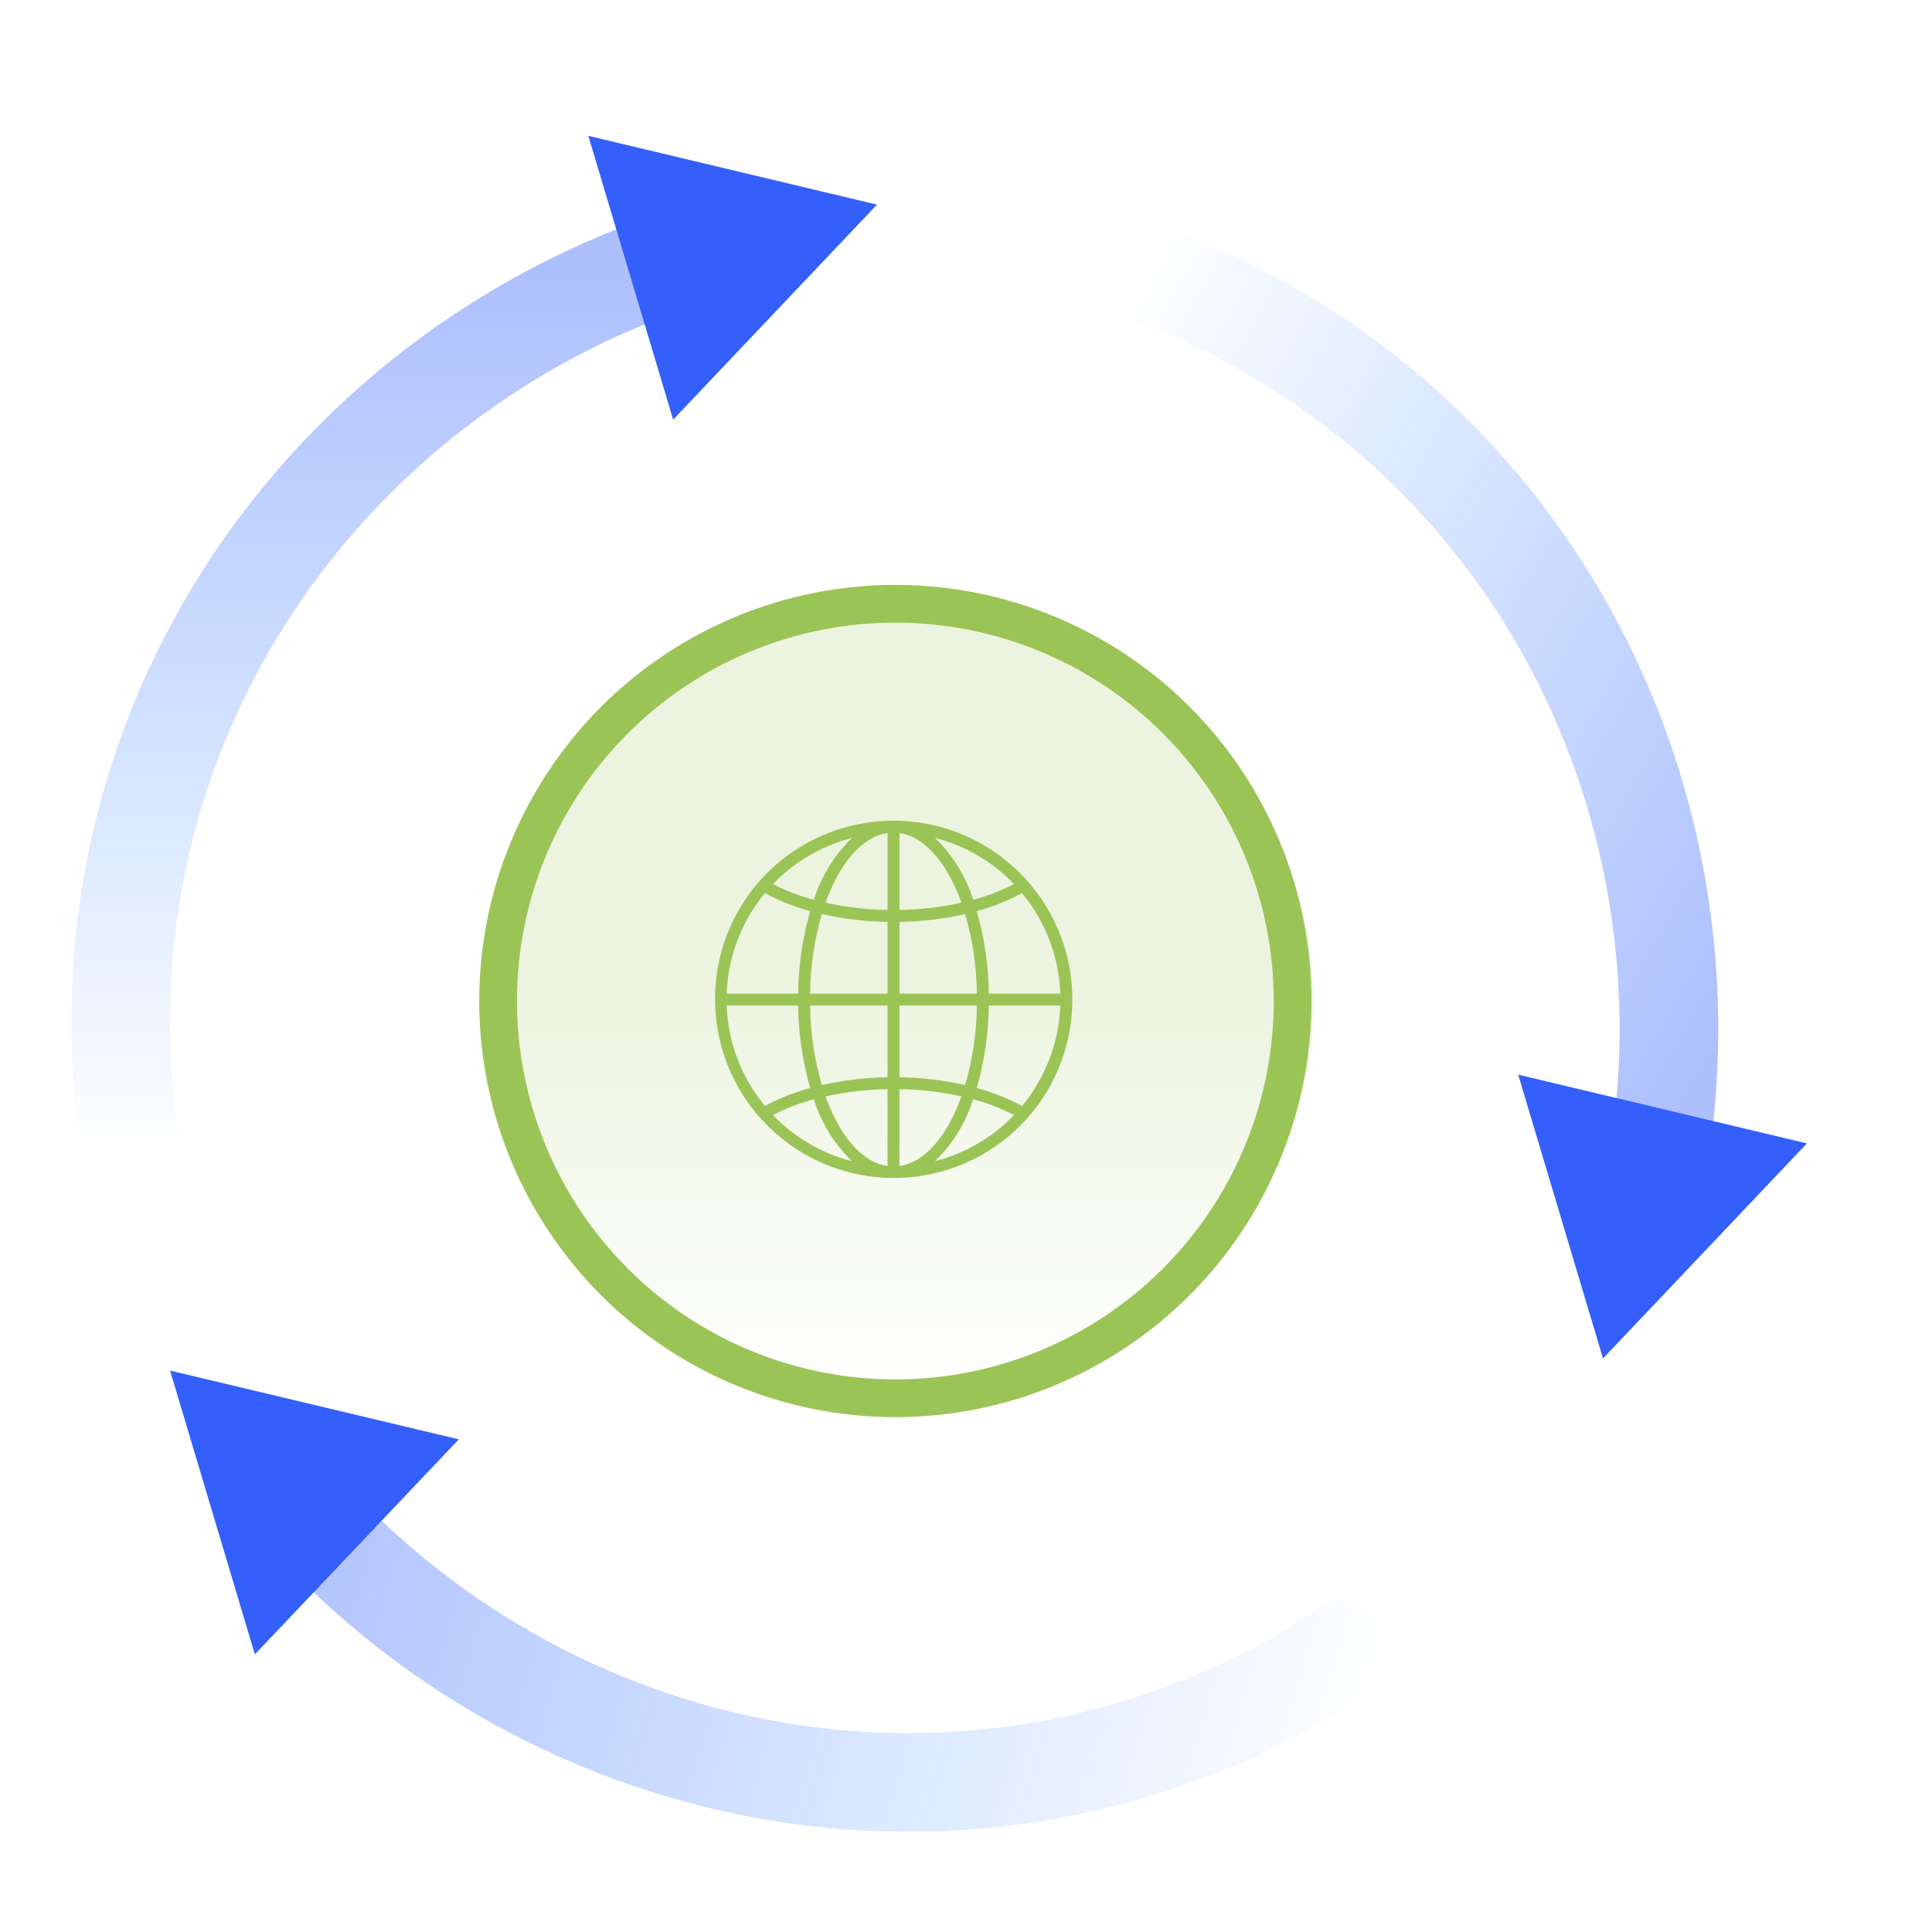
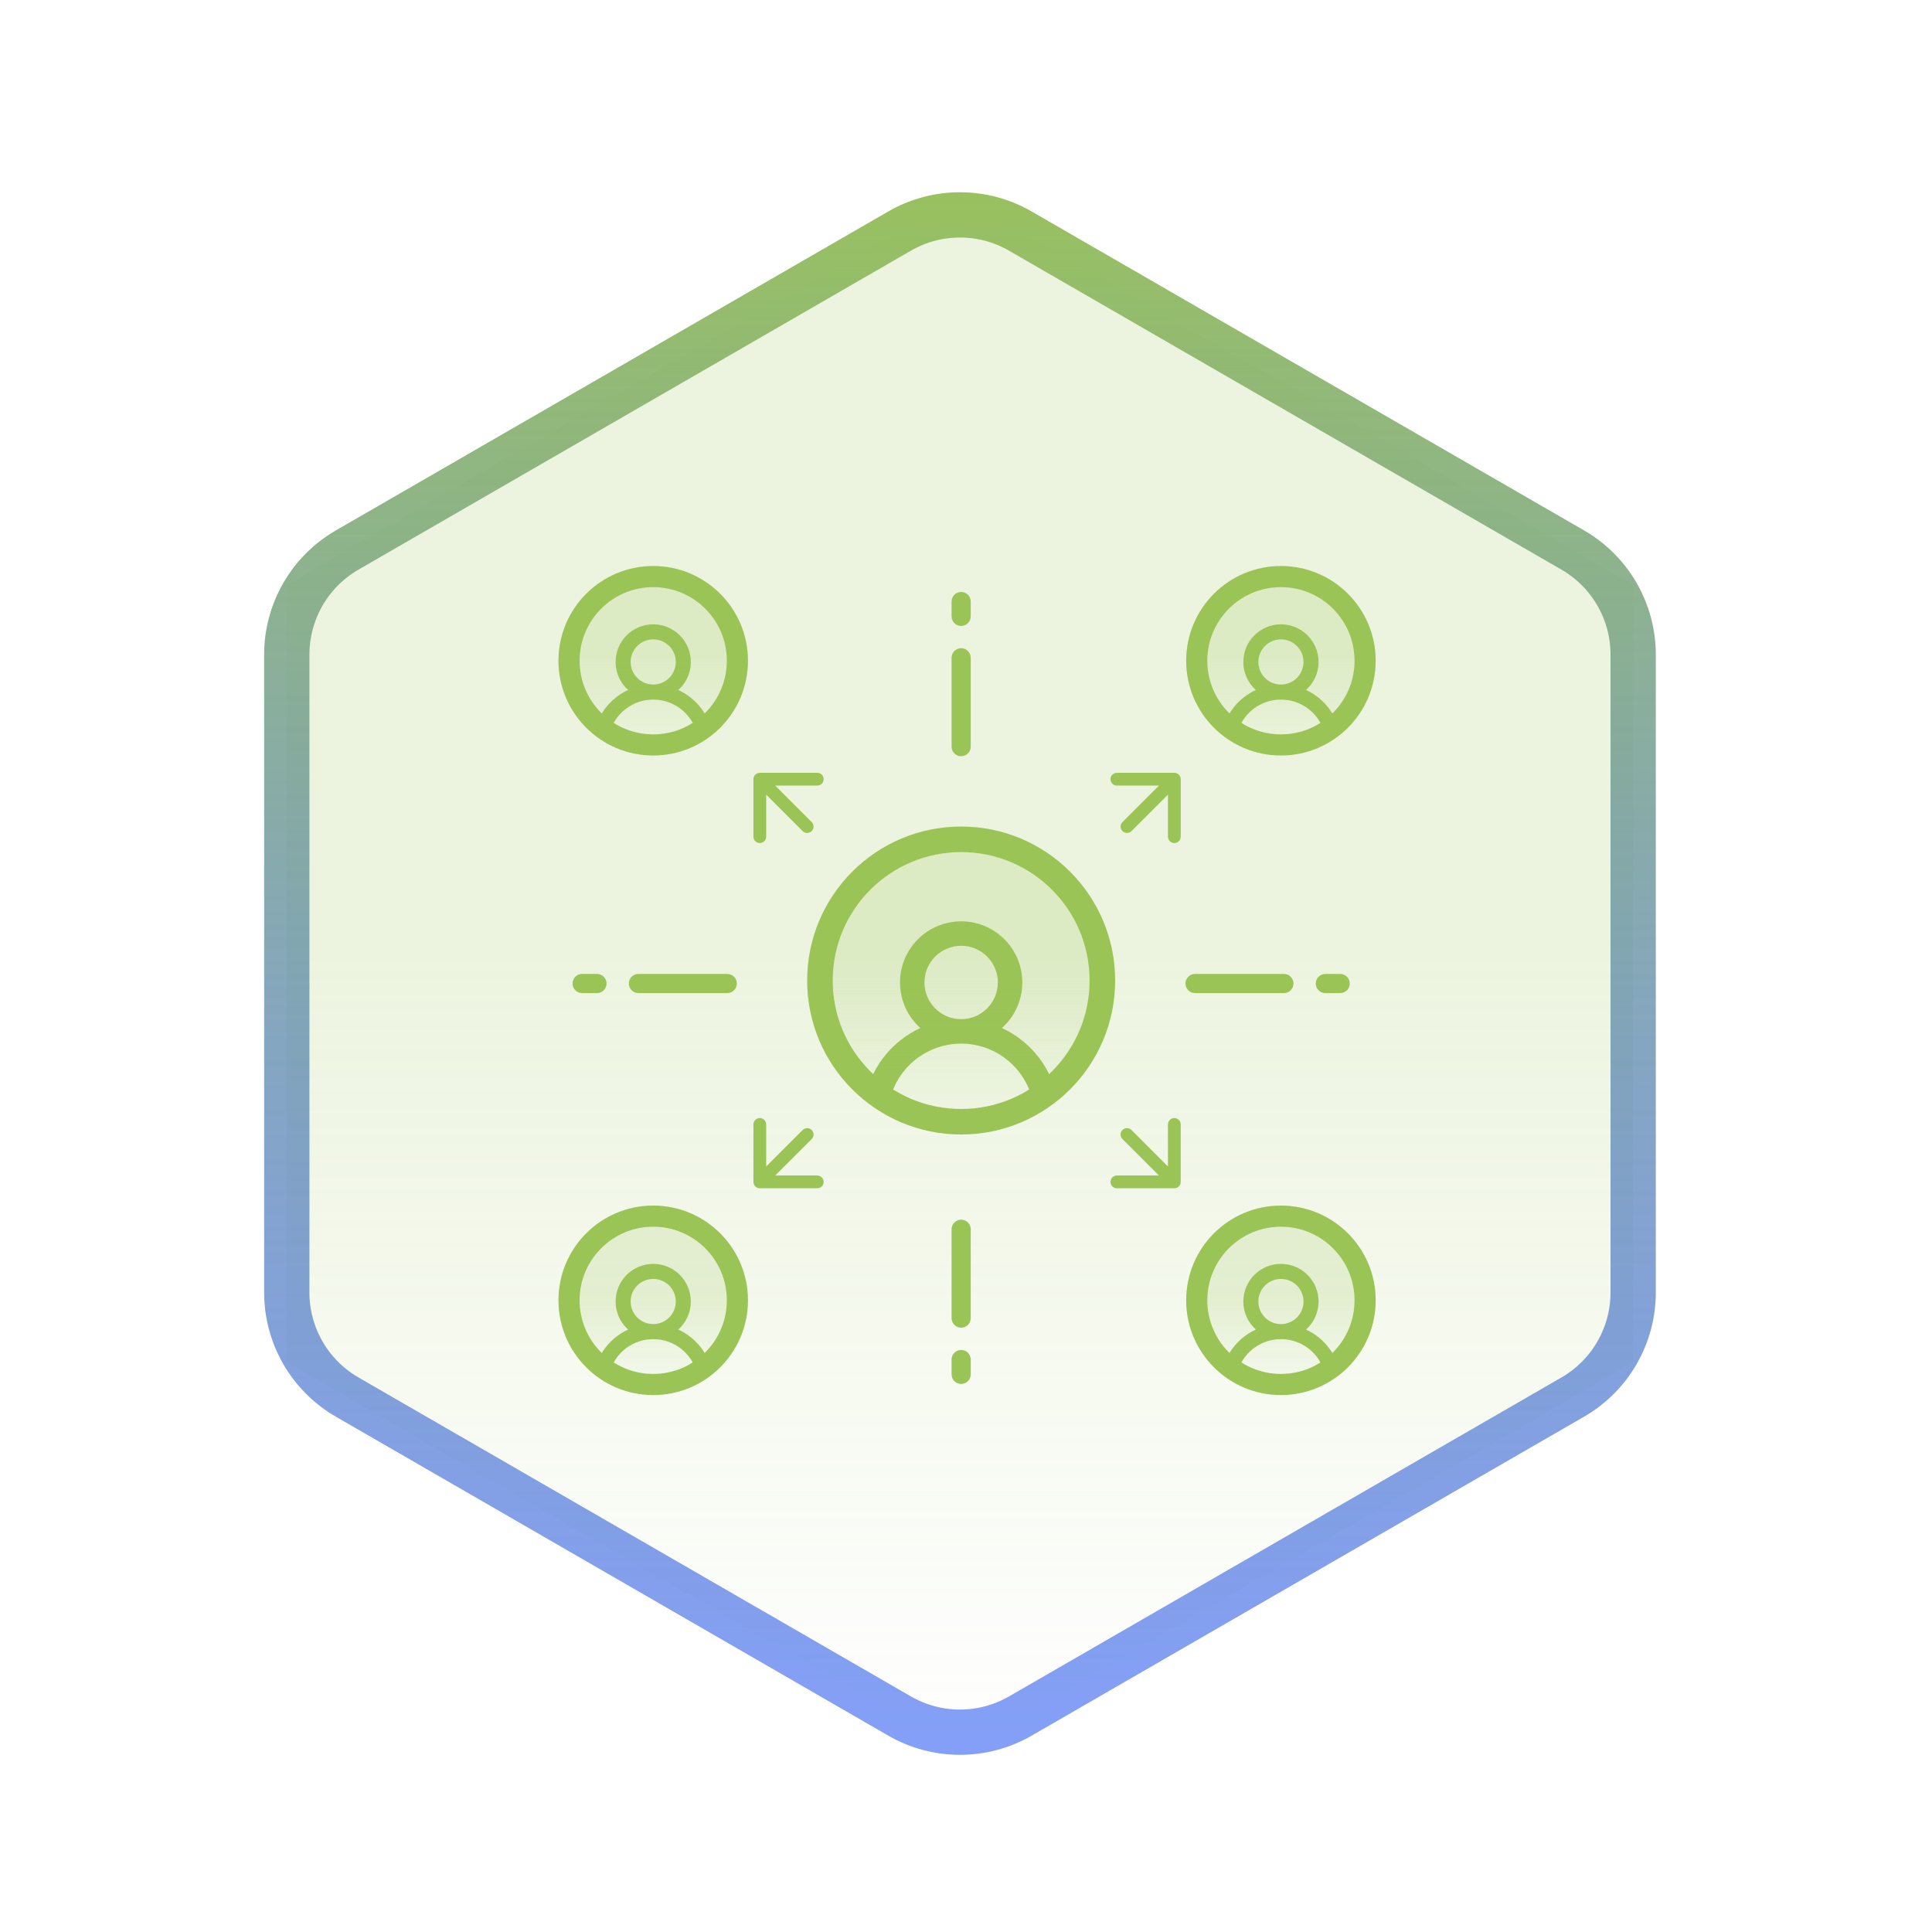
<svg xmlns="http://www.w3.org/2000/svg" width="128" height="128" viewBox="0 0 128 128" fill="none">
-   <path d="M33 66.324C33 73.233 35.845 79.86 40.908 84.746C45.972 89.631 52.839 92.376 60 92.376C67.161 92.376 74.028 89.631 79.092 84.746C84.155 79.86 87 73.233 87 66.324C87 59.414 84.155 52.788 79.092 47.902C74.028 43.016 67.161 40.271 60 40.271C52.839 40.271 45.972 43.016 40.908 47.902C35.845 52.788 33 59.414 33 66.324Z" fill="url(#paint0_linear)" fill-opacity="0.19" />
-   <path d="M33 66.32C33 69.776 33.681 73.198 35.004 76.391C36.326 79.585 38.265 82.486 40.709 84.93C43.153 87.374 46.054 89.313 49.248 90.635C52.441 91.958 55.863 92.639 59.319 92.639C62.776 92.639 66.198 91.958 69.391 90.635C72.585 89.313 75.486 87.374 77.93 84.93C80.374 82.486 82.313 79.585 83.635 76.391C84.958 73.198 85.639 69.776 85.639 66.32C85.639 59.339 82.866 52.645 77.93 47.709C72.994 42.773 66.3 40 59.319 40C52.339 40 45.645 42.773 40.709 47.709C35.773 52.645 33 59.339 33 66.32V66.32Z" stroke="#9BC456" stroke-width="2.5" />
-   <path d="M59.196 54.373C58.771 54.373 58.347 54.396 57.925 54.441C57.539 54.481 57.157 54.546 56.78 54.624C56.707 54.639 56.634 54.656 56.561 54.672C54.341 55.178 52.313 56.313 50.722 57.942C50.574 58.093 50.429 58.25 50.288 58.41C45.989 63.345 46.505 70.831 51.44 75.129C56.165 79.245 63.276 78.971 67.671 74.504C67.819 74.353 67.964 74.196 68.105 74.036C70.002 71.875 71.047 69.098 71.046 66.223C71.046 59.678 65.74 54.373 59.196 54.373ZM51.249 58.534C51.311 58.47 51.376 58.407 51.44 58.345C51.513 58.273 51.586 58.2 51.661 58.13C51.727 58.068 51.795 58.009 51.863 57.949C51.939 57.881 52.015 57.814 52.093 57.749C52.162 57.691 52.232 57.635 52.303 57.579C52.382 57.516 52.461 57.452 52.542 57.392C52.614 57.337 52.687 57.285 52.76 57.234C52.842 57.175 52.924 57.115 53.008 57.061C53.082 57.01 53.158 56.961 53.234 56.913C53.318 56.858 53.403 56.805 53.489 56.755C53.566 56.708 53.644 56.663 53.722 56.619C53.809 56.569 53.897 56.52 53.985 56.473C54.064 56.431 54.143 56.389 54.222 56.349C54.312 56.304 54.403 56.26 54.495 56.217C54.574 56.179 54.656 56.142 54.737 56.106C54.83 56.067 54.924 56.027 55.018 55.988C55.1 55.954 55.181 55.921 55.264 55.89C55.359 55.853 55.456 55.819 55.553 55.785C55.635 55.757 55.718 55.728 55.802 55.701C55.9 55.669 55.999 55.64 56.099 55.611C56.182 55.587 56.264 55.562 56.348 55.539C56.38 55.531 56.412 55.524 56.444 55.516C55.275 56.651 54.407 58.06 53.92 59.615C52.982 59.368 52.075 59.019 51.213 58.574C51.226 58.56 51.237 58.546 51.249 58.534ZM50.681 59.17C51.63 59.684 52.636 60.085 53.678 60.363C53.167 62.141 52.899 63.979 52.881 65.828H48.145C48.231 63.389 49.123 61.048 50.681 59.17ZM50.681 73.276C49.123 71.398 48.231 69.057 48.145 66.618H52.881C52.899 68.467 53.167 70.306 53.678 72.083C52.636 72.361 51.63 72.762 50.681 73.276ZM56.346 76.908C56.266 76.888 56.184 76.862 56.101 76.838C56.001 76.809 55.901 76.779 55.802 76.748C55.719 76.721 55.637 76.692 55.555 76.663C55.458 76.629 55.36 76.595 55.264 76.558C55.182 76.527 55.101 76.494 55.02 76.461C54.925 76.422 54.831 76.382 54.737 76.343C54.657 76.307 54.577 76.27 54.497 76.233C54.405 76.189 54.313 76.145 54.22 76.099C54.141 76.06 54.062 76.02 53.983 75.977C53.894 75.929 53.806 75.88 53.717 75.83C53.638 75.786 53.563 75.741 53.487 75.695C53.4 75.643 53.315 75.589 53.229 75.534C53.154 75.487 53.079 75.438 53.005 75.388C52.921 75.331 52.838 75.272 52.755 75.213C52.683 75.161 52.611 75.109 52.54 75.055C52.458 74.993 52.378 74.93 52.298 74.866C52.228 74.81 52.158 74.755 52.09 74.697C52.011 74.632 51.935 74.564 51.858 74.496C51.791 74.436 51.724 74.377 51.658 74.316C51.583 74.246 51.51 74.173 51.436 74.101C51.372 74.038 51.308 73.976 51.245 73.911C51.234 73.899 51.223 73.886 51.211 73.875C52.073 73.429 52.98 73.08 53.918 72.833C54.406 74.388 55.273 75.797 56.442 76.932C56.41 76.924 56.378 76.917 56.346 76.908ZM58.801 77.252C57.111 77.012 55.629 75.248 54.697 72.643C56.044 72.341 57.42 72.179 58.801 72.159V77.252ZM58.801 71.37C57.336 71.389 55.877 71.563 54.449 71.889C53.953 70.175 53.691 68.402 53.671 66.618H58.801V71.37ZM58.801 65.828H53.671C53.691 64.044 53.953 62.271 54.449 60.557C55.877 60.883 57.336 61.057 58.801 61.077V65.828ZM58.801 60.287C57.42 60.267 56.044 60.105 54.697 59.803C55.629 57.198 57.111 55.434 58.801 55.194V60.287ZM67.711 59.17C69.269 61.048 70.161 63.389 70.247 65.828H65.511C65.493 63.979 65.224 62.141 64.713 60.363C65.756 60.085 66.762 59.684 67.711 59.17ZM62.043 55.538C62.126 55.558 62.208 55.584 62.29 55.608C62.39 55.637 62.49 55.667 62.589 55.699C62.673 55.725 62.755 55.754 62.837 55.783C62.934 55.817 63.031 55.851 63.127 55.888C63.209 55.919 63.29 55.952 63.372 55.985C63.466 56.025 63.561 56.064 63.654 56.103C63.735 56.139 63.815 56.176 63.895 56.213C63.987 56.257 64.078 56.301 64.171 56.347C64.25 56.386 64.329 56.426 64.408 56.469C64.498 56.517 64.586 56.566 64.674 56.616C64.754 56.66 64.829 56.705 64.905 56.751C64.992 56.803 65.077 56.857 65.162 56.912C65.237 56.959 65.312 57.008 65.386 57.058C65.47 57.115 65.553 57.174 65.636 57.233C65.709 57.285 65.781 57.337 65.852 57.391C65.934 57.452 66.013 57.516 66.094 57.58C66.163 57.635 66.233 57.69 66.302 57.748C66.38 57.813 66.457 57.882 66.533 57.95C66.6 58.009 66.668 58.068 66.734 58.129C66.809 58.199 66.882 58.273 66.956 58.345C67.019 58.407 67.084 58.47 67.146 58.534C67.158 58.546 67.169 58.559 67.18 58.571C66.319 59.016 65.411 59.365 64.474 59.613C63.985 58.057 63.117 56.649 61.946 55.514C61.978 55.522 62.011 55.529 62.043 55.538ZM59.591 55.194C61.281 55.434 62.763 57.198 63.695 59.803C62.347 60.105 60.972 60.267 59.591 60.287V55.194ZM59.591 61.077C61.056 61.057 62.515 60.883 63.943 60.557C64.439 62.271 64.701 64.044 64.721 65.828H59.591V61.077ZM59.591 66.618H64.721C64.701 68.402 64.439 70.175 63.943 71.889C62.515 71.563 61.056 71.389 59.591 71.37V66.618ZM59.591 77.252V72.159C60.972 72.179 62.347 72.341 63.695 72.643C62.763 75.248 61.281 77.012 59.591 77.252ZM67.143 73.912C67.08 73.976 67.016 74.038 66.953 74.101C66.879 74.173 66.805 74.246 66.73 74.317C66.665 74.378 66.597 74.435 66.53 74.496C66.453 74.564 66.377 74.632 66.299 74.698C66.23 74.755 66.159 74.811 66.089 74.867C66.01 74.93 65.931 74.994 65.85 75.055C65.778 75.109 65.705 75.161 65.631 75.213C65.549 75.271 65.467 75.331 65.384 75.385C65.309 75.436 65.234 75.485 65.158 75.533C65.073 75.588 64.988 75.64 64.902 75.691C64.823 75.737 64.748 75.782 64.67 75.827C64.583 75.877 64.495 75.925 64.406 75.973C64.327 76.015 64.248 76.056 64.169 76.097C64.079 76.142 63.988 76.186 63.897 76.229C63.818 76.266 63.736 76.304 63.655 76.339C63.562 76.379 63.468 76.418 63.374 76.458C63.292 76.491 63.211 76.524 63.129 76.555C63.032 76.592 62.935 76.627 62.838 76.66C62.756 76.689 62.674 76.718 62.59 76.745C62.492 76.777 62.393 76.806 62.292 76.835C62.21 76.859 62.127 76.884 62.043 76.906C62.011 76.915 61.979 76.921 61.947 76.93C63.117 75.794 63.984 74.385 64.472 72.83C65.409 73.078 66.317 73.427 67.178 73.872C67.165 73.886 67.154 73.9 67.143 73.912ZM67.711 73.276C66.762 72.762 65.756 72.361 64.713 72.083C65.224 70.306 65.493 68.467 65.511 66.618H70.247C70.161 69.057 69.269 71.398 67.711 73.276Z" fill="#9BC456" />
-   <path opacity="0.4" d="M8.785 76.733C8.25 73.735 7.987 70.694 8 67.649C8 44.992 22.474 25.643 42.856 17.914" stroke="url(#paint1_linear)" stroke-width="6.535" stroke-linecap="round" />
-   <path opacity="0.4" d="M75.533 17.914C78.405 18.926 81.18 20.196 83.824 21.709C103.539 32.869 113.246 54.998 109.931 76.541" stroke="url(#paint2_linear)" stroke-width="6.535" stroke-linecap="round" />
-   <path opacity="0.4" d="M89.001 109.432C86.464 111.116 83.779 112.567 80.98 113.767C60.197 122.786 36.685 117.213 21.481 101.594" stroke="url(#paint3_linear)" stroke-width="6.535" stroke-linecap="round" />
-   <path d="M58.105 13.557L38.978 9L44.598 27.802L58.105 13.555V13.557ZM119.712 75.753L100.585 71.2L106.203 90L119.71 75.757L119.712 75.753ZM30.395 95.359L11.268 90.806L16.886 109.606L30.392 95.364L30.395 95.359Z" fill="#345FFA" />
+   <path fill-rule="evenodd" clip-rule="evenodd" d="M63.6 13L108.201 38.75V90.25L63.6 116L19 90.25V38.75L63.6 13Z" fill="url(#paint0_linear)" fill-opacity="0.19" />
+   <path fill-rule="evenodd" clip-rule="evenodd" d="M59.6 15.309C62.075 13.88 65.125 13.88 67.6 15.309L104.201 36.441C106.676 37.87 108.201 40.511 108.201 43.369V85.631C108.201 88.489 106.676 91.13 104.201 92.559L67.6 113.691C65.125 115.12 62.075 115.12 59.6 113.691L23 92.559C20.525 91.13 19 88.489 19 85.631V43.369C19 40.511 20.525 37.87 23 36.441L59.6 15.309Z" stroke="url(#paint1_linear)" stroke-width="3" />
+   <path fill-rule="evenodd" clip-rule="evenodd" d="M67.73 65.091C67.73 66.291 67.209 67.368 66.38 68.11C68.134 68.915 69.466 70.48 69.956 72.383H68.263C67.596 70.495 65.795 69.143 63.679 69.143C61.562 69.143 59.761 70.495 59.094 72.383H57.401C57.891 70.48 59.224 68.915 60.977 68.11C60.149 67.368 59.628 66.291 59.628 65.091C59.628 62.854 61.441 61.041 63.679 61.041C65.916 61.041 67.73 62.854 67.73 65.091ZM63.679 67.522C65.021 67.522 66.109 66.434 66.109 65.091C66.109 63.749 65.021 62.661 63.679 62.661C62.336 62.661 61.248 63.749 61.248 65.091C61.248 66.434 62.336 67.522 63.679 67.522Z" fill="#9BC456" />
+   <circle cx="63.679" cy="64.963" r="10.201" fill="url(#paint2_linear)" fill-opacity="0.19" />
+   <circle cx="63.679" cy="64.963" r="9.355" stroke="#9BC456" stroke-width="1.692" />
+   <path fill-rule="evenodd" clip-rule="evenodd" d="M45.77 86.228C45.77 86.966 45.45 87.629 44.94 88.086C46.019 88.582 46.839 89.544 47.141 90.716H46.099C45.688 89.554 44.58 88.721 43.278 88.721C41.975 88.721 40.867 89.554 40.456 90.716H39.415C39.716 89.544 40.536 88.582 41.615 88.086C41.105 87.629 40.785 86.966 40.785 86.228C40.785 84.852 41.901 83.735 43.278 83.735C44.654 83.735 45.77 84.852 45.77 86.228ZM43.278 87.724C44.104 87.724 44.773 87.054 44.773 86.228C44.773 85.402 44.104 84.733 43.278 84.733C42.452 84.733 41.782 85.402 41.782 86.228C41.782 87.054 42.452 87.724 43.278 87.724Z" fill="#9BC456" />
+   <circle cx="43.277" cy="86.15" r="6.277" fill="url(#paint3_linear)" fill-opacity="0.19" />
+   <circle cx="43.277" cy="86.15" r="5.577" stroke="#9BC456" stroke-width="1.4" />
+   <path fill-rule="evenodd" clip-rule="evenodd" d="M87.358 86.228C87.358 86.966 87.038 87.629 86.528 88.086C87.607 88.582 88.427 89.544 88.728 90.716H87.687C87.276 89.554 86.168 88.721 84.865 88.721C83.563 88.721 82.455 89.554 82.044 90.716H81.002C81.304 89.544 82.124 88.582 83.203 88.086C82.693 87.629 82.373 86.966 82.373 86.228C82.373 84.852 83.489 83.735 84.865 83.735C86.242 83.735 87.358 84.852 87.358 86.228ZM84.865 87.724C85.692 87.724 86.361 87.054 86.361 86.228C86.361 85.402 85.692 84.733 84.865 84.733C84.039 84.733 83.37 85.402 83.37 86.228C83.37 87.054 84.039 87.724 84.865 87.724Z" fill="#9BC456" />
+   <circle cx="84.865" cy="86.15" r="6.277" fill="url(#paint4_linear)" fill-opacity="0.19" />
+   <circle cx="84.865" cy="86.15" r="5.577" stroke="#9BC456" stroke-width="1.4" />
+   <path fill-rule="evenodd" clip-rule="evenodd" d="M45.77 43.856C45.77 44.594 45.45 45.257 44.94 45.713C46.019 46.209 46.839 47.172 47.141 48.343H46.099C45.688 47.181 44.58 46.349 43.278 46.349C41.975 46.349 40.867 47.181 40.456 48.343H39.415C39.716 47.172 40.536 46.209 41.615 45.713C41.105 45.257 40.785 44.594 40.785 43.856C40.785 42.479 41.901 41.363 43.278 41.363C44.654 41.363 45.77 42.479 45.77 43.856ZM43.278 45.352C44.104 45.352 44.773 44.682 44.773 43.856C44.773 43.03 44.104 42.36 43.278 42.36C42.452 42.36 41.782 43.03 41.782 43.856C41.782 44.682 42.452 45.352 43.278 45.352Z" fill="#9BC456" />
+   <circle cx="43.277" cy="43.777" r="6.277" fill="url(#paint5_linear)" fill-opacity="0.19" />
+   <circle cx="43.277" cy="43.777" r="5.577" stroke="#9BC456" stroke-width="1.4" />
+   <path fill-rule="evenodd" clip-rule="evenodd" d="M87.358 43.856C87.358 44.594 87.038 45.257 86.528 45.713C87.607 46.209 88.427 47.172 88.728 48.343H87.687C87.276 47.181 86.168 46.349 84.865 46.349C83.563 46.349 82.455 47.181 82.044 48.343H81.002C81.304 47.172 82.124 46.209 83.203 45.713C82.693 45.257 82.373 44.594 82.373 43.856C82.373 42.479 83.489 41.363 84.865 41.363C86.242 41.363 87.358 42.479 87.358 43.856ZM84.865 45.352C85.692 45.352 86.361 44.682 86.361 43.856C86.361 43.03 85.692 42.36 84.865 42.36C84.039 42.36 83.37 43.03 83.37 43.856C83.37 44.682 84.039 45.352 84.865 45.352Z" fill="#9BC456" />
+   <circle cx="84.865" cy="43.777" r="6.277" fill="url(#paint6_linear)" fill-opacity="0.19" />
+   <circle cx="84.865" cy="43.777" r="5.577" stroke="#9BC456" stroke-width="1.4" />
+   <path d="M53.179 55.062C53.344 55.227 53.612 55.227 53.777 55.062C53.942 54.897 53.942 54.629 53.777 54.464L53.179 55.062ZM50.339 51.201C50.106 51.201 49.916 51.39 49.916 51.624L49.916 55.431C49.916 55.664 50.106 55.854 50.339 55.854C50.573 55.854 50.762 55.664 50.762 55.431L50.762 52.047L54.146 52.047C54.38 52.047 54.569 51.858 54.569 51.624C54.569 51.39 54.38 51.201 54.146 51.201L50.339 51.201ZM53.777 54.464L50.638 51.325L50.04 51.923L53.179 55.062L53.777 54.464Z" fill="#9BC456" />
+   <path d="M53.179 74.865C53.344 74.7 53.612 74.7 53.777 74.865C53.942 75.031 53.942 75.299 53.777 75.464L53.179 74.865ZM50.339 78.726C50.106 78.726 49.916 78.537 49.916 78.303L49.916 74.496C49.916 74.263 50.106 74.073 50.339 74.073C50.573 74.073 50.762 74.263 50.762 74.496L50.762 77.88L54.146 77.88C54.38 77.88 54.569 78.07 54.569 78.303C54.569 78.537 54.38 78.726 54.146 78.726L50.339 78.726ZM53.777 75.464L50.638 78.602L50.04 78.004L53.179 74.865L53.777 75.464Z" fill="#9BC456" />
+   <path d="M74.964 55.062C74.799 55.227 74.531 55.227 74.365 55.062C74.2 54.897 74.2 54.629 74.365 54.464L74.964 55.062ZM77.803 51.201C78.037 51.201 78.226 51.39 78.226 51.624L78.226 55.431C78.226 55.664 78.037 55.854 77.803 55.854C77.57 55.854 77.38 55.664 77.38 55.431L77.38 52.047L73.996 52.047C73.763 52.047 73.573 51.858 73.573 51.624C73.573 51.39 73.763 51.201 73.996 51.201L77.803 51.201ZM74.365 54.464L77.504 51.325L78.102 51.923L74.964 55.062L74.365 54.464Z" fill="#9BC456" />
+   <path d="M74.964 74.865C74.799 74.7 74.531 74.7 74.365 74.865C74.2 75.031 74.2 75.299 74.365 75.464L74.964 74.865ZM77.803 78.726C78.037 78.726 78.226 78.537 78.226 78.303L78.226 74.496C78.226 74.263 78.037 74.073 77.803 74.073C77.57 74.073 77.38 74.263 77.38 74.496L77.38 77.88L73.996 77.88C73.763 77.88 73.573 78.07 73.573 78.303C73.573 78.537 73.763 78.726 73.996 78.726L77.803 78.726ZM74.365 75.464L77.504 78.602L78.102 78.004L74.964 74.865L74.365 75.464Z" fill="#9BC456" />
+   <path d="M42.297 65.16H48.182M38.569 65.16H39.55" stroke="#9BC456" stroke-width="1.269" stroke-linecap="round" />
+   <path d="M85.061 65.16H79.176M88.789 65.16H87.808" stroke="#9BC456" stroke-width="1.269" stroke-linecap="round" />
+   <path d="M63.679 43.581L63.679 49.466M63.679 39.854L63.679 40.835" stroke="#9BC456" stroke-width="1.269" stroke-linecap="round" />
+   <path d="M63.679 87.327L63.679 81.442M63.679 91.054L63.679 90.073" stroke="#9BC456" stroke-width="1.269" stroke-linecap="round" />
  <defs>
-     <linearGradient id="paint0_linear" x1="60" y1="40.271" x2="60" y2="92.376" gradientUnits="userSpaceOnUse">
+     <linearGradient id="paint0_linear" x1="63.6" y1="13" x2="63.6" y2="116" gradientUnits="userSpaceOnUse">
      <stop offset="0.482" stop-color="#9BC456" />
      <stop offset="1" stop-color="#9BC456" stop-opacity="0" />
    </linearGradient>
-     <linearGradient id="paint1_linear" x1="25.428" y1="17.914" x2="25.428" y2="76.733" gradientUnits="userSpaceOnUse">
-       <stop stop-color="#345FFA" />
-       <stop offset="1" stop-color="#006DFF" stop-opacity="0" />
+     <linearGradient id="paint1_linear" x1="63.6" y1="8.594" x2="63.6" y2="120.406" gradientUnits="userSpaceOnUse">
+       <stop stop-color="#9BC456" />
+       <stop offset="1" stop-color="#345FFA" stop-opacity="0.6" />
    </linearGradient>
-     <linearGradient id="paint2_linear" x1="118.516" y1="61.377" x2="67.333" y2="32.397" gradientUnits="userSpaceOnUse">
-       <stop stop-color="#345FFA" />
-       <stop offset="1" stop-color="#006DFF" stop-opacity="0" />
+     <linearGradient id="paint2_linear" x1="63.679" y1="54.763" x2="63.679" y2="75.164" gradientUnits="userSpaceOnUse">
+       <stop offset="0.482" stop-color="#9BC456" />
+       <stop offset="1" stop-color="#9BC456" stop-opacity="0" />
    </linearGradient>
-     <linearGradient id="paint3_linear" x1="16.715" y1="96.339" x2="89.694" y2="118.124" gradientUnits="userSpaceOnUse">
-       <stop stop-color="#345FFA" />
-       <stop offset="1" stop-color="#006DFF" stop-opacity="0" />
+     <linearGradient id="paint3_linear" x1="43.277" y1="79.873" x2="43.277" y2="92.427" gradientUnits="userSpaceOnUse">
+       <stop offset="0.482" stop-color="#9BC456" />
+       <stop offset="1" stop-color="#9BC456" stop-opacity="0" />
+     </linearGradient>
+     <linearGradient id="paint4_linear" x1="84.865" y1="79.873" x2="84.865" y2="92.427" gradientUnits="userSpaceOnUse">
+       <stop offset="0.482" stop-color="#9BC456" />
+       <stop offset="1" stop-color="#9BC456" stop-opacity="0" />
+     </linearGradient>
+     <linearGradient id="paint5_linear" x1="43.277" y1="37.5" x2="43.277" y2="50.055" gradientUnits="userSpaceOnUse">
+       <stop offset="0.482" stop-color="#9BC456" />
+       <stop offset="1" stop-color="#9BC456" stop-opacity="0" />
+     </linearGradient>
+     <linearGradient id="paint6_linear" x1="84.865" y1="37.5" x2="84.865" y2="50.055" gradientUnits="userSpaceOnUse">
+       <stop offset="0.482" stop-color="#9BC456" />
+       <stop offset="1" stop-color="#9BC456" stop-opacity="0" />
    </linearGradient>
  </defs>
</svg>
